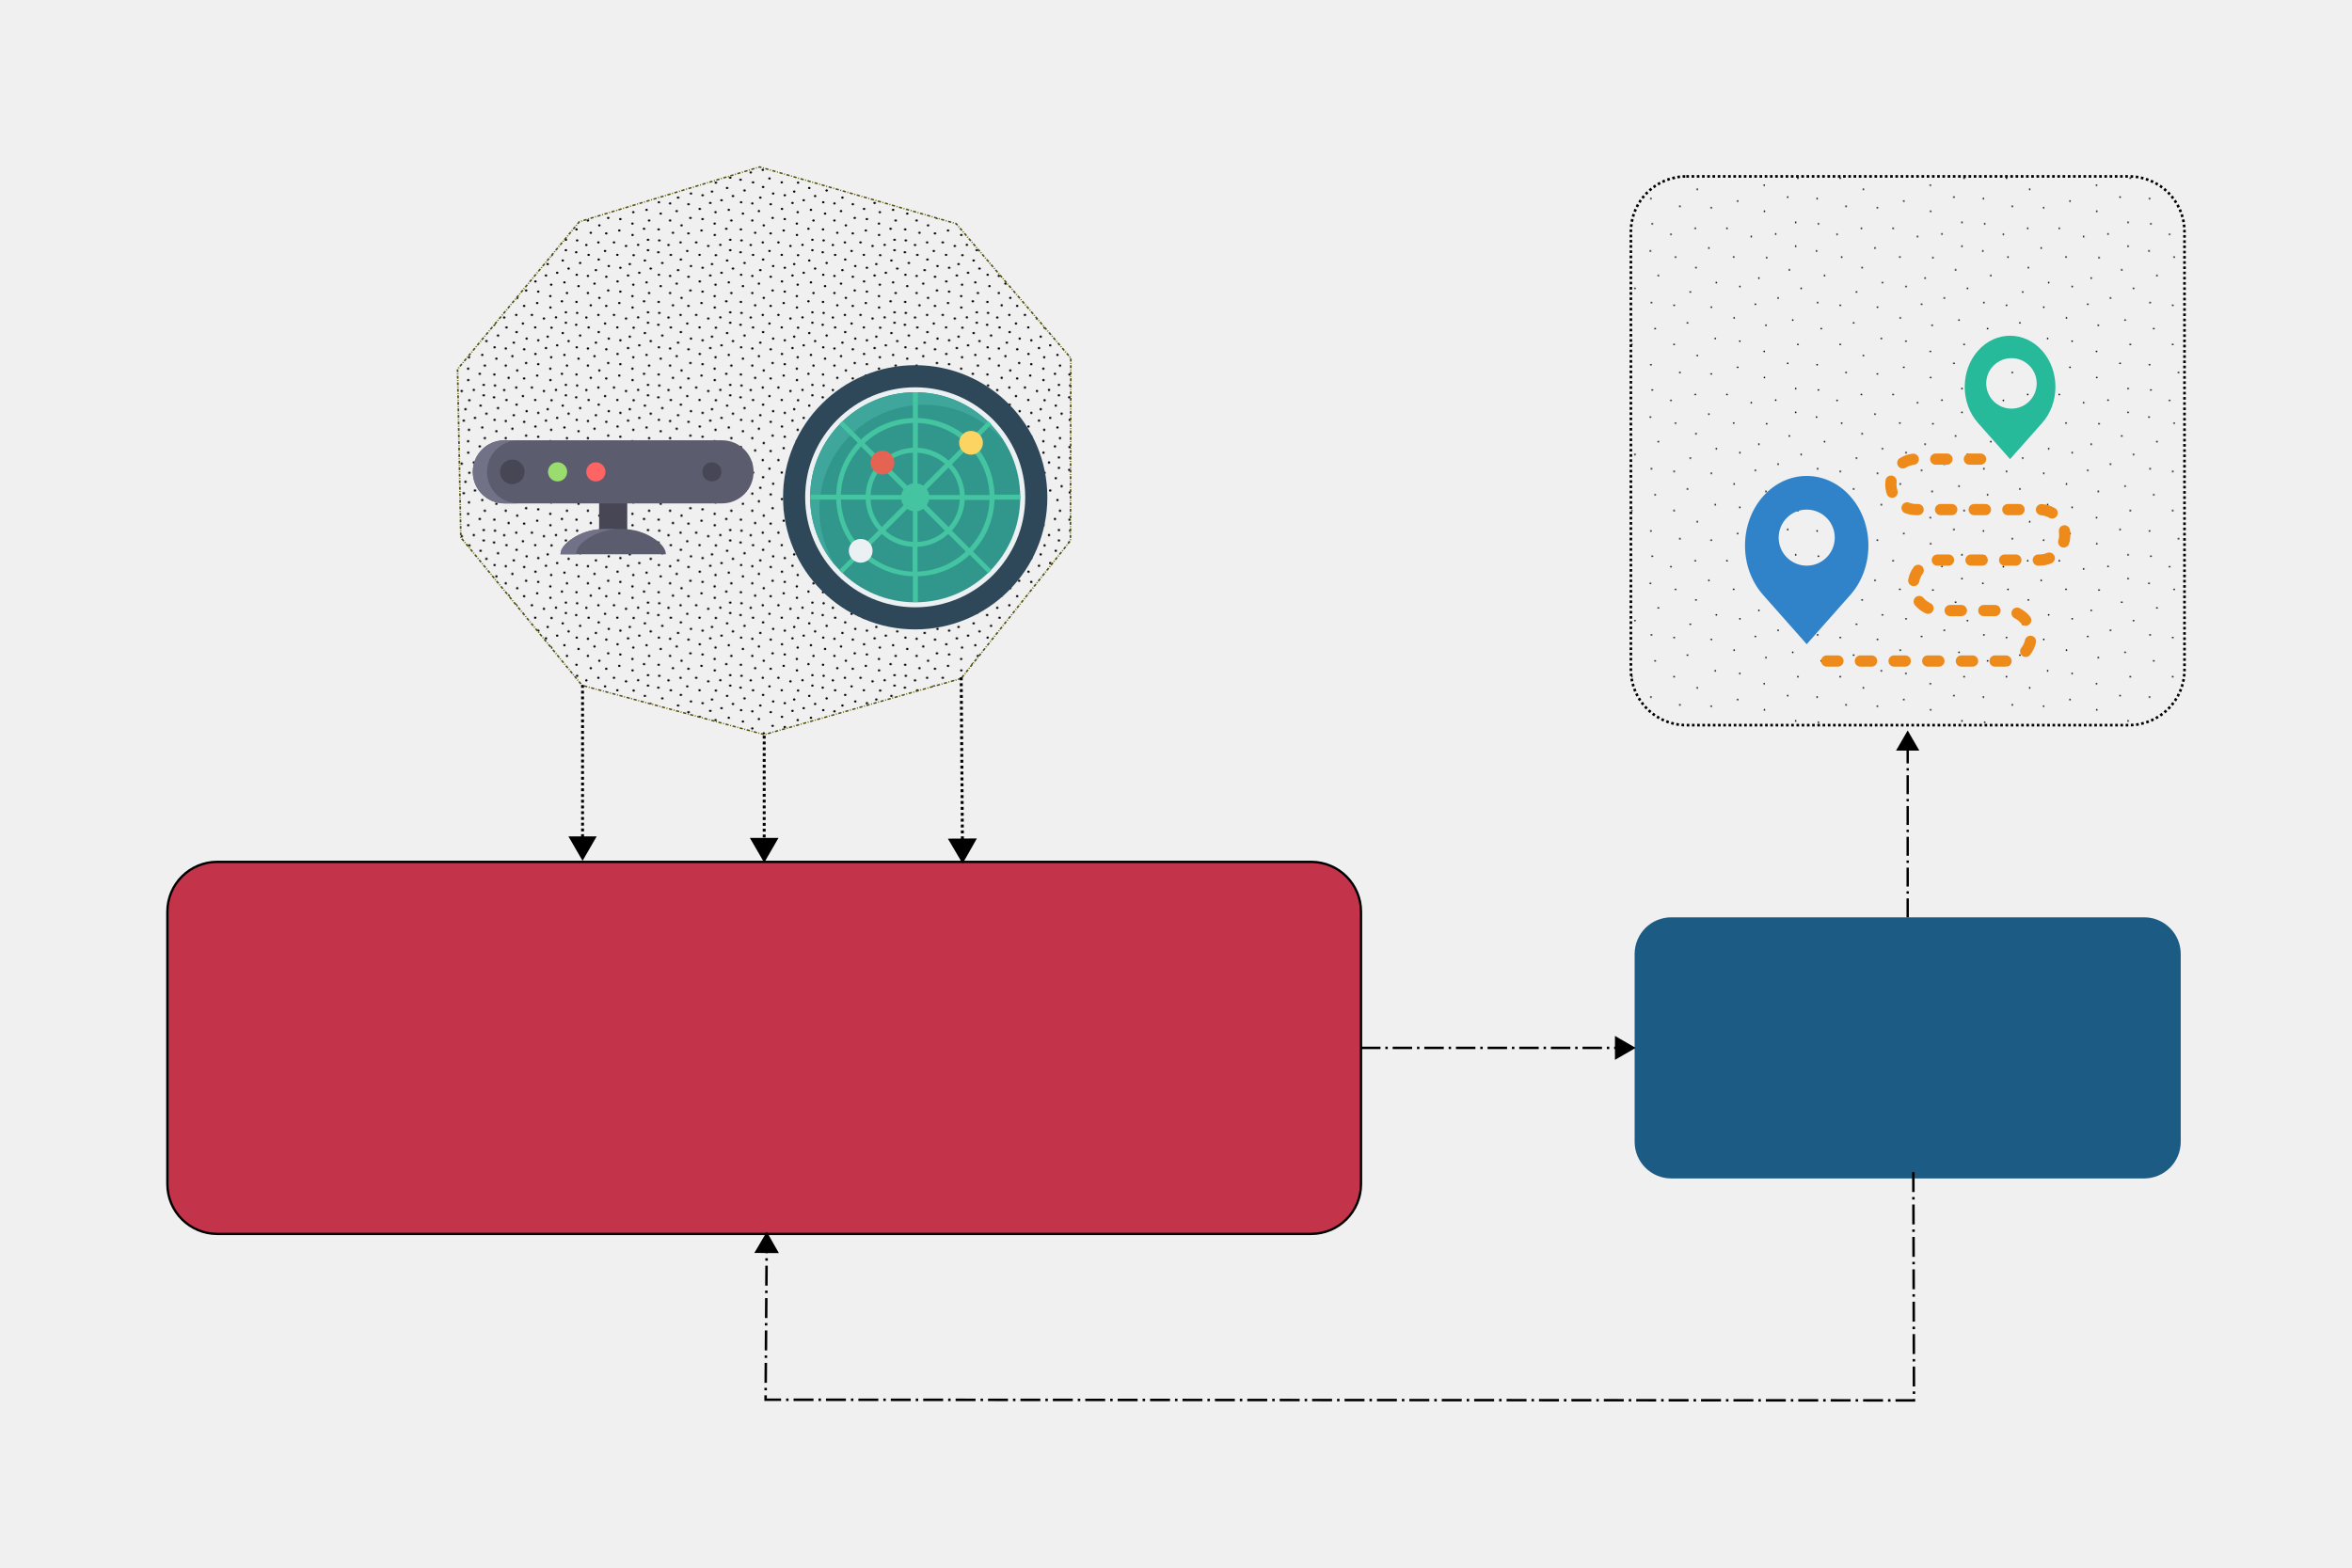
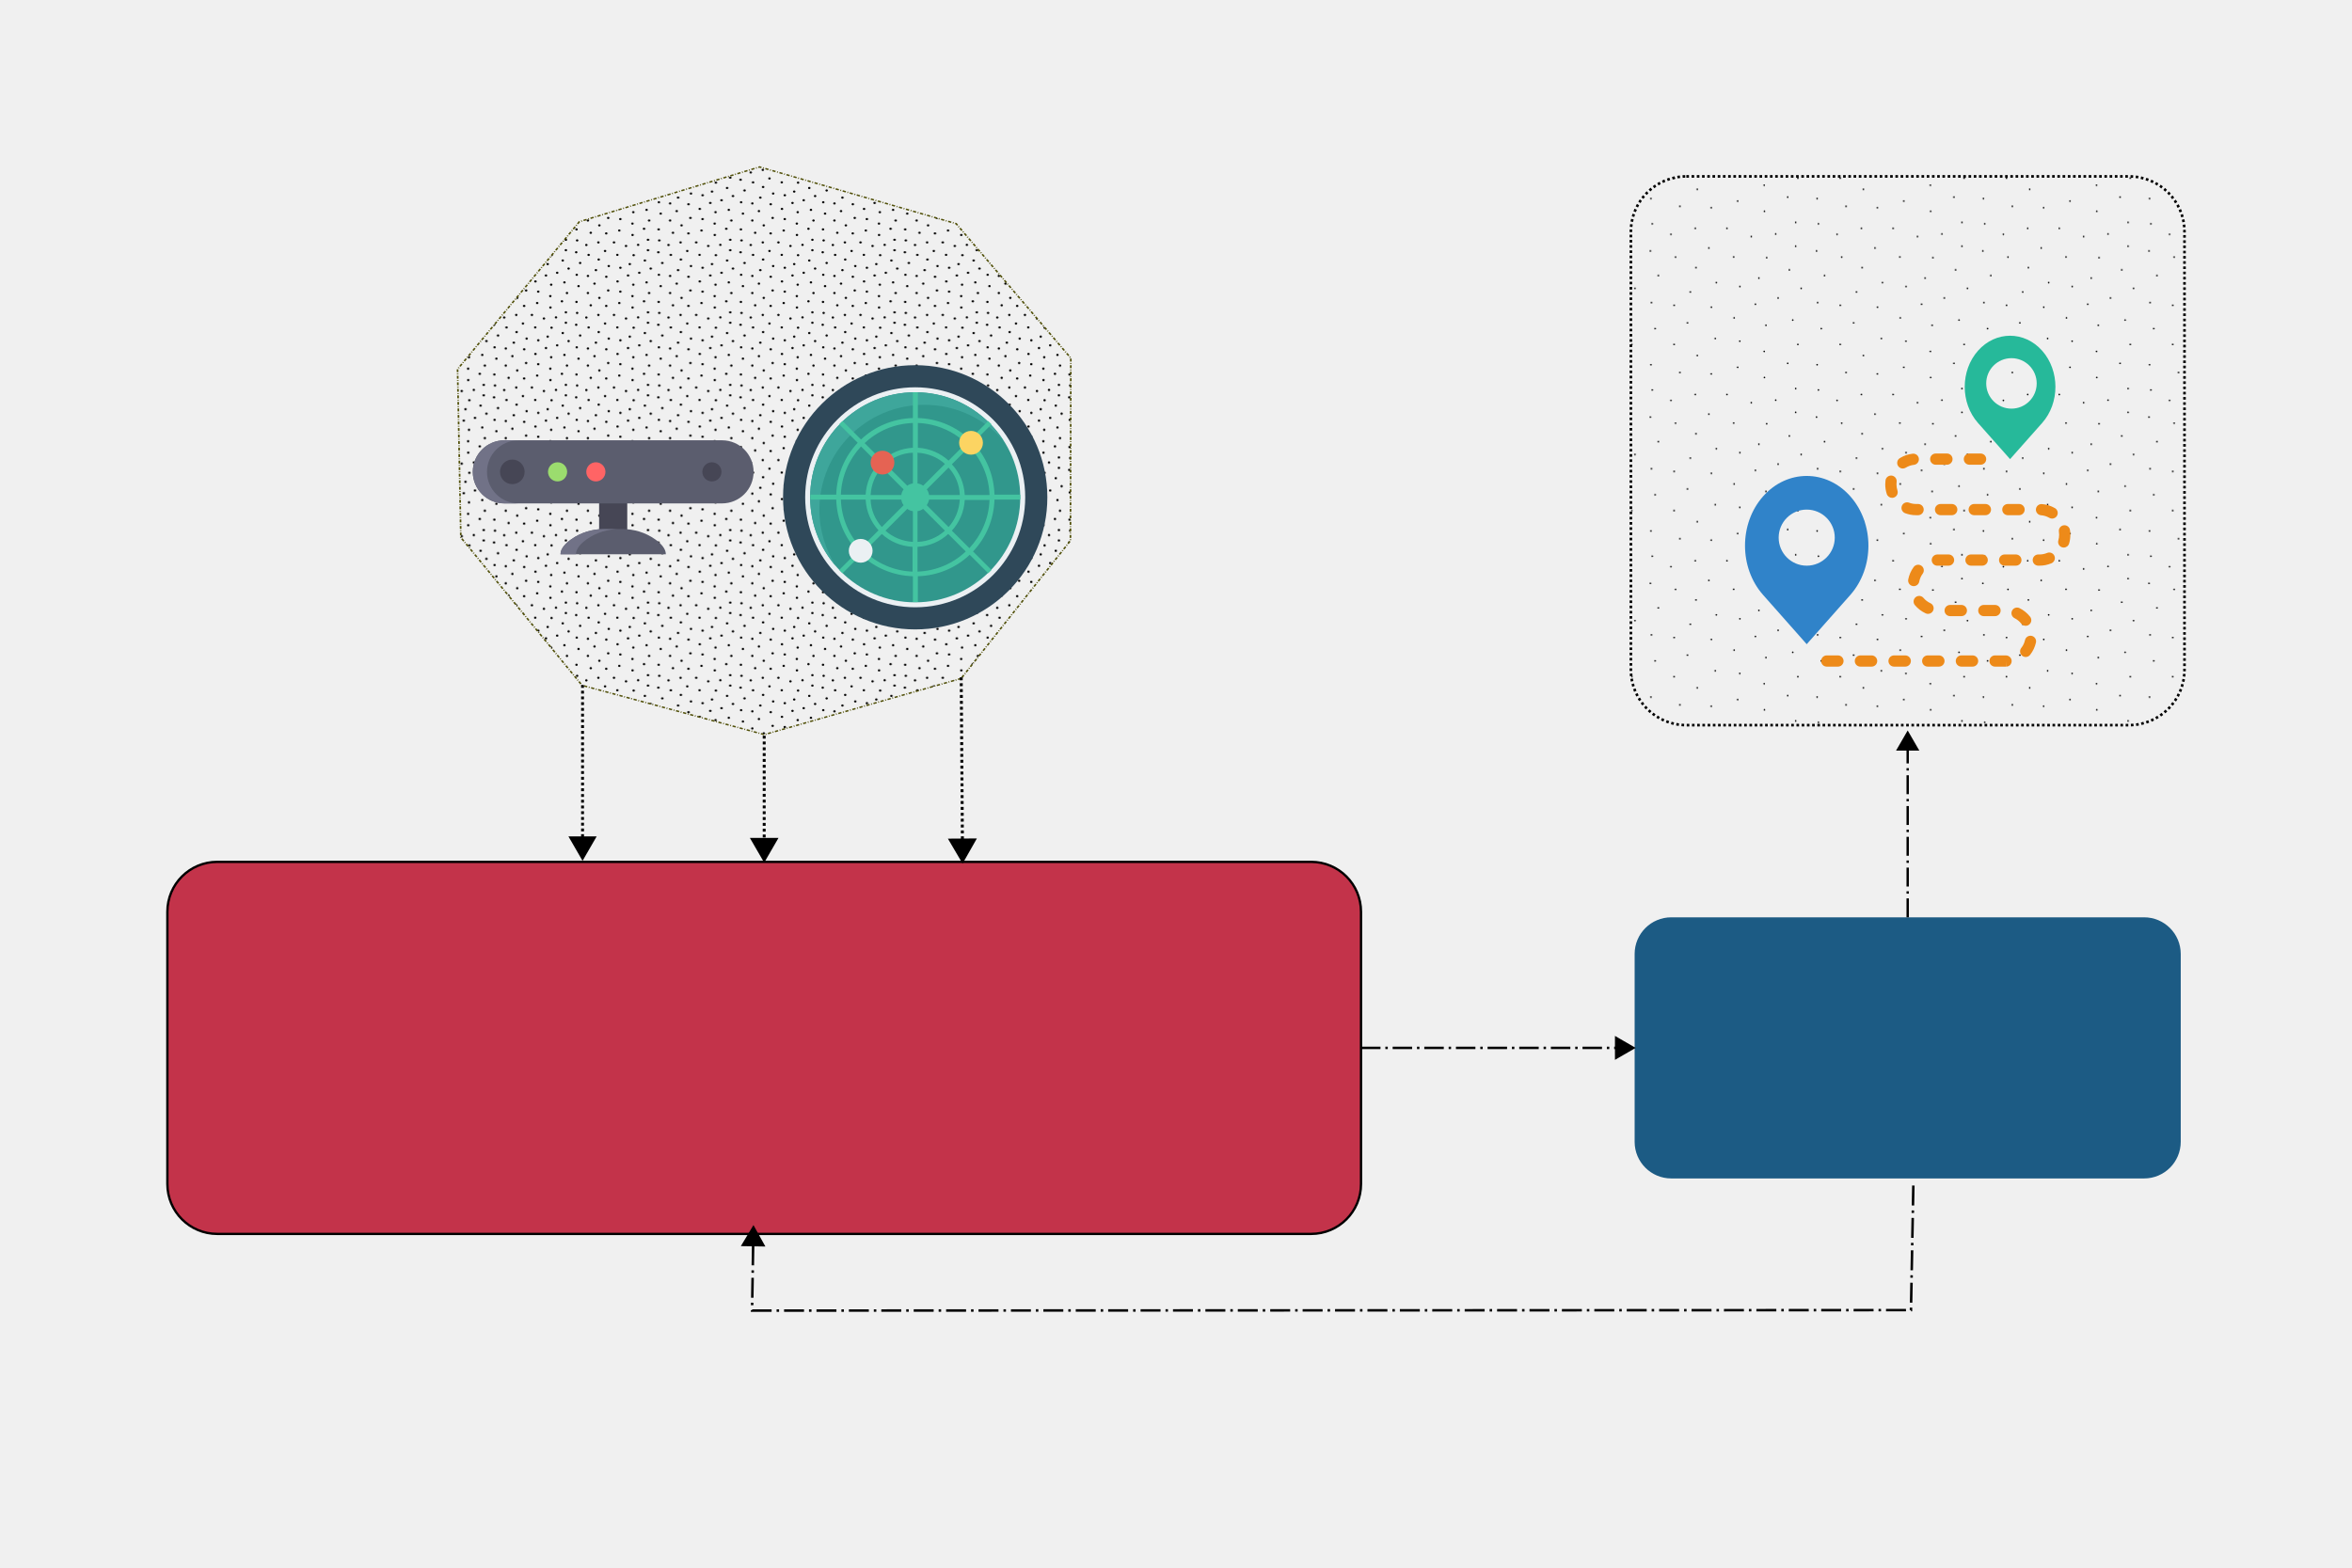
<svg xmlns="http://www.w3.org/2000/svg" width="1415.114" height="943.483" viewBox="0 0 1415.114 943.483" id="svg2" version="1.1">
  <defs id="defs4">
    <marker orient="auto" refY="0" refX="0" id="marker4745" style="overflow:visible">
      <path id="path4747" d="m 5.77,0 -8.65,5 0,-10 8.65,5 z" style="fill:#000000;fill-opacity:1;fill-rule:evenodd;stroke:#000000;stroke-width:1pt;stroke-opacity:1" transform="scale(0.8,0.8)" />
    </marker>
    <marker style="overflow:visible" id="marker7574" refX="0" refY="0" orient="auto">
      <path transform="scale(0.8,0.8)" style="fill:#000000;fill-opacity:1;fill-rule:evenodd;stroke:#000000;stroke-width:1pt;stroke-opacity:1" d="m 5.77,0 -8.65,5 0,-10 8.65,5 z" id="path7576" />
    </marker>
    <marker orient="auto" refY="0" refX="0" id="TriangleOutL" style="overflow:visible">
      <path id="path6606" d="m 5.77,0 -8.65,5 0,-10 8.65,5 z" style="fill:#000000;fill-opacity:1;fill-rule:evenodd;stroke:#000000;stroke-width:1pt;stroke-opacity:1" transform="scale(0.8,0.8)" />
    </marker>
    <marker orient="auto" refY="0" refX="0" id="marker7992" style="overflow:visible">
      <path id="path7994" d="m 5.77,0 -8.65,5 0,-10 8.65,5 z" style="fill:#000000;fill-opacity:1;fill-rule:evenodd;stroke:#000000;stroke-width:1pt;stroke-opacity:1" transform="scale(0.8,0.8)" />
    </marker>
    <pattern id="Polkadots-small" patternTransform="translate(0,0) scale(10,10)" height="10" width="10" patternUnits="userSpaceOnUse">
      <circle id="circle7082" r="0.05" cy="0.810" cx="2.567" style="fill:black;stroke:none" />
      <circle id="circle7084" r="0.05" cy="2.33" cx="3.048" style="fill:black;stroke:none" />
      <circle id="circle7086" r="0.05" cy="2.415" cx="4.418" style="fill:black;stroke:none" />
      <circle id="circle7088" r="0.05" cy="3.029" cx="1.844" style="fill:black;stroke:none" />
      <circle id="circle7090" r="0.05" cy="1.363" cx="6.08" style="fill:black;stroke:none" />
      <circle id="circle7092" r="0.05" cy="4.413" cx="5.819" style="fill:black;stroke:none" />
      <circle id="circle7094" r="0.05" cy="4.048" cx="4.305" style="fill:black;stroke:none" />
      <circle id="circle7096" r="0.05" cy="3.045" cx="5.541" style="fill:black;stroke:none" />
      <circle id="circle7098" r="0.05" cy="5.527" cx="4.785" style="fill:black;stroke:none" />
      <circle id="circle7100" r="0.05" cy="5.184" cx="2.667" style="fill:black;stroke:none" />
      <circle id="circle7102" r="0.05" cy="1.448" cx="7.965" style="fill:black;stroke:none" />
      <circle id="circle7104" r="0.05" cy="5.049" cx="7.047" style="fill:black;stroke:none" />
      <circle id="circle7106" r="0.05" cy="0.895" cx="4.340" style="fill:black;stroke:none" />
      <circle id="circle7108" r="0.05" cy="0.340" cx="7.125" style="fill:black;stroke:none" />
      <circle id="circle7110" r="0.05" cy="1.049" cx="9.553" style="fill:black;stroke:none" />
      <circle id="circle7112" r="0.05" cy="2.689" cx="7.006" style="fill:black;stroke:none" />
      <circle id="circle7114" r="0.05" cy="2.689" cx="8.909" style="fill:black;stroke:none" />
      <circle id="circle7116" r="0.05" cy="4.407" cx="9.315" style="fill:black;stroke:none" />
      <circle id="circle7118" r="0.05" cy="3.870" cx="7.820" style="fill:black;stroke:none" />
      <circle id="circle7120" r="0.05" cy="5.948" cx="8.270" style="fill:black;stroke:none" />
      <circle id="circle7122" r="0.05" cy="7.428" cx="7.973" style="fill:black;stroke:none" />
      <circle id="circle7124" r="0.05" cy="8.072" cx="9.342" style="fill:black;stroke:none" />
      <circle id="circle7126" r="0.05" cy="9.315" cx="8.206" style="fill:black;stroke:none" />
      <circle id="circle7128" r="0.05" cy="9.475" cx="9.682" style="fill:black;stroke:none" />
      <circle id="circle7130" r="0.05" cy="6.186" cx="9.688" style="fill:black;stroke:none" />
      <circle id="circle7132" r="0.05" cy="6.296" cx="3.379" style="fill:black;stroke:none" />
      <circle id="circle7134" r="0.05" cy="8.204" cx="2.871" style="fill:black;stroke:none" />
      <circle id="circle7136" r="0.05" cy="8.719" cx="4.59" style="fill:black;stroke:none" />
      <circle id="circle7138" r="0.05" cy="9.671" cx="3.181" style="fill:black;stroke:none" />
      <circle id="circle7140" r="0.05" cy="7.315" cx="5.734" style="fill:black;stroke:none" />
      <circle id="circle7142" r="0.05" cy="6.513" cx="6.707" style="fill:black;stroke:none" />
      <circle id="circle7144" r="0.05" cy="9.670" cx="5.730" style="fill:black;stroke:none" />
      <circle id="circle7146" r="0.05" cy="8.373" cx="6.535" style="fill:black;stroke:none" />
      <circle id="circle7148" r="0.05" cy="7.154" cx="4.37" style="fill:black;stroke:none" />
      <circle id="circle7150" r="0.05" cy="7.25" cx="0.622" style="fill:black;stroke:none" />
      <circle id="circle7152" r="0.05" cy="5.679" cx="0.831" style="fill:black;stroke:none" />
      <circle id="circle7154" r="0.05" cy="8.519" cx="1.257" style="fill:black;stroke:none" />
      <circle id="circle7156" r="0.05" cy="6.877" cx="1.989" style="fill:black;stroke:none" />
      <circle id="circle7158" r="0.05" cy="3.181" cx="0.374" style="fill:black;stroke:none" />
      <circle id="circle7160" r="0.05" cy="1.664" cx="1.166" style="fill:black;stroke:none" />
      <circle id="circle7162" r="0.05" cy="0.093" cx="1.151" style="fill:black;stroke:none" />
      <circle id="circle7164" r="0.05" cy="10.093" cx="1.151" style="fill:black;stroke:none" />
      <circle id="circle7166" r="0.05" cy="4.451" cx="1.302" style="fill:black;stroke:none" />
      <circle id="circle7168" r="0.05" cy="3.763" cx="3.047" style="fill:black;stroke:none" />
    </pattern>
    <marker style="overflow:visible" id="marker5670" refX="0" refY="0" orient="auto">
      <path transform="scale(0.8,0.8)" style="fill:#000000;fill-opacity:1;fill-rule:evenodd;stroke:#000000;stroke-width:1pt;stroke-opacity:1" d="m 5.77,0 -8.65,5 0,-10 8.65,5 z" id="path5672" />
    </marker>
    <marker style="overflow:visible" id="marker5570" refX="0" refY="0" orient="auto">
      <path transform="scale(0.8,0.8)" style="fill:#000000;fill-opacity:1;fill-rule:evenodd;stroke:#000000;stroke-width:1pt;stroke-opacity:1" d="m 5.77,0 -8.65,5 0,-10 8.65,5 z" id="path5572" />
    </marker>
    <marker style="overflow:visible" id="marker5476" refX="0" refY="0" orient="auto">
      <path transform="scale(0.8,0.8)" style="fill:#000000;fill-opacity:1;fill-rule:evenodd;stroke:#000000;stroke-width:1pt;stroke-opacity:1" d="m 5.77,0 -8.65,5 0,-10 8.65,5 z" id="path5478" />
    </marker>
    <marker style="overflow:visible" id="marker5280" refX="0" refY="0" orient="auto">
      <path transform="matrix(-0.8,0,0,-0.8,-10,0)" style="fill:#000000;fill-opacity:1;fill-rule:evenodd;stroke:#000000;stroke-width:1pt;stroke-opacity:1" d="M 0,0 5,-5 -12.5,0 5,5 0,0 Z" id="path5282" />
    </marker>
    <marker style="overflow:visible" id="marker5192" refX="0" refY="0" orient="auto">
      <path transform="matrix(-0.8,0,0,-0.8,-10,0)" style="fill:#000000;fill-opacity:1;fill-rule:evenodd;stroke:#000000;stroke-width:1pt;stroke-opacity:1" d="M 0,0 5,-5 -12.5,0 5,5 0,0 Z" id="path5194" />
    </marker>
    <marker style="overflow:visible" id="marker5008" refX="0" refY="0" orient="auto">
      <path transform="matrix(-1.1,0,0,-1.1,-1.1,0)" d="M 8.719,4.034 -2.207,0.016 8.719,-4.002 c -1.745,2.372 -1.735,5.617 -6e-7,8.035 z" style="fill:#000000;fill-opacity:1;fill-rule:evenodd;stroke:#000000;stroke-width:0.625;stroke-linejoin:round;stroke-opacity:1" id="path5010" />
    </marker>
    <marker style="overflow:visible" id="marker4926" refX="0" refY="0" orient="auto">
      <path transform="matrix(-1.1,0,0,-1.1,-1.1,0)" d="M 8.719,4.034 -2.207,0.016 8.719,-4.002 c -1.745,2.372 -1.735,5.617 -6e-7,8.035 z" style="fill:#000000;fill-opacity:1;fill-rule:evenodd;stroke:#000000;stroke-width:0.625;stroke-linejoin:round;stroke-opacity:1" id="path4928" />
    </marker>
    <pattern id="Polkadots-med" patternTransform="translate(0,0) scale(10,10)" height="10" width="10" patternUnits="userSpaceOnUse">
      <circle id="circle8665" r="0.15" cy="0.810" cx="2.567" style="fill:black;stroke:none" />
      <circle id="circle8667" r="0.15" cy="2.33" cx="3.048" style="fill:black;stroke:none" />
      <circle id="circle8669" r="0.15" cy="2.415" cx="4.418" style="fill:black;stroke:none" />
      <circle id="circle8671" r="0.15" cy="3.029" cx="1.844" style="fill:black;stroke:none" />
      <circle id="circle8673" r="0.15" cy="1.363" cx="6.08" style="fill:black;stroke:none" />
      <circle id="circle8675" r="0.15" cy="4.413" cx="5.819" style="fill:black;stroke:none" />
      <circle id="circle8677" r="0.15" cy="4.048" cx="4.305" style="fill:black;stroke:none" />
      <circle id="circle8679" r="0.15" cy="3.045" cx="5.541" style="fill:black;stroke:none" />
      <circle id="circle8681" r="0.15" cy="5.527" cx="4.785" style="fill:black;stroke:none" />
      <circle id="circle8683" r="0.15" cy="5.184" cx="2.667" style="fill:black;stroke:none" />
      <circle id="circle8685" r="0.15" cy="1.448" cx="7.965" style="fill:black;stroke:none" />
      <circle id="circle8687" r="0.15" cy="5.049" cx="7.047" style="fill:black;stroke:none" />
      <circle id="circle8689" r="0.15" cy="0.895" cx="4.340" style="fill:black;stroke:none" />
      <circle id="circle8691" r="0.15" cy="0.340" cx="7.125" style="fill:black;stroke:none" />
      <circle id="circle8693" r="0.15" cy="1.049" cx="9.553" style="fill:black;stroke:none" />
      <circle id="circle8695" r="0.15" cy="2.689" cx="7.006" style="fill:black;stroke:none" />
      <circle id="circle8697" r="0.15" cy="2.689" cx="8.909" style="fill:black;stroke:none" />
      <circle id="circle8699" r="0.15" cy="4.407" cx="9.315" style="fill:black;stroke:none" />
      <circle id="circle8701" r="0.15" cy="3.870" cx="7.820" style="fill:black;stroke:none" />
      <circle id="circle8703" r="0.15" cy="5.948" cx="8.270" style="fill:black;stroke:none" />
      <circle id="circle8705" r="0.15" cy="7.428" cx="7.973" style="fill:black;stroke:none" />
      <circle id="circle8707" r="0.15" cy="8.072" cx="9.342" style="fill:black;stroke:none" />
      <circle id="circle8709" r="0.15" cy="9.315" cx="8.206" style="fill:black;stroke:none" />
      <circle id="circle8711" r="0.15" cy="9.475" cx="9.682" style="fill:black;stroke:none" />
      <circle id="circle8713" r="0.15" cy="6.186" cx="9.688" style="fill:black;stroke:none" />
      <circle id="circle8715" r="0.15" cy="6.296" cx="3.379" style="fill:black;stroke:none" />
      <circle id="circle8717" r="0.15" cy="8.204" cx="2.871" style="fill:black;stroke:none" />
      <circle id="circle8719" r="0.15" cy="8.719" cx="4.59" style="fill:black;stroke:none" />
      <circle id="circle8721" r="0.15" cy="9.671" cx="3.181" style="fill:black;stroke:none" />
      <circle id="circle8723" r="0.15" cy="7.315" cx="5.734" style="fill:black;stroke:none" />
      <circle id="circle8725" r="0.15" cy="6.513" cx="6.707" style="fill:black;stroke:none" />
      <circle id="circle8727" r="0.15" cy="9.670" cx="5.730" style="fill:black;stroke:none" />
      <circle id="circle8729" r="0.15" cy="8.373" cx="6.535" style="fill:black;stroke:none" />
      <circle id="circle8731" r="0.15" cy="7.154" cx="4.37" style="fill:black;stroke:none" />
      <circle id="circle8733" r="0.15" cy="7.25" cx="0.622" style="fill:black;stroke:none" />
      <circle id="circle8735" r="0.15" cy="5.679" cx="0.831" style="fill:black;stroke:none" />
      <circle id="circle8737" r="0.15" cy="8.519" cx="1.257" style="fill:black;stroke:none" />
      <circle id="circle8739" r="0.15" cy="6.877" cx="1.989" style="fill:black;stroke:none" />
      <circle id="circle8741" r="0.15" cy="3.181" cx="0.374" style="fill:black;stroke:none" />
      <circle id="circle8743" r="0.15" cy="1.664" cx="1.166" style="fill:black;stroke:none" />
      <circle id="circle8745" r="0.15" cy="0.093" cx="1.151" style="fill:black;stroke:none" />
      <circle id="circle8747" r="0.15" cy="10.093" cx="1.151" style="fill:black;stroke:none" />
      <circle id="circle8749" r="0.15" cy="4.451" cx="1.302" style="fill:black;stroke:none" />
      <circle id="circle8751" r="0.15" cy="3.763" cx="3.047" style="fill:black;stroke:none" />
    </pattern>
    <marker orient="auto" refY="0" refX="0" id="EmptyTriangleOutL" style="overflow:visible">
      <path id="path4533" d="m 5.77,0 -8.65,5 0,-10 8.65,5 z" style="fill:#ffffff;fill-rule:evenodd;stroke:#000000;stroke-width:1pt;stroke-opacity:1" transform="matrix(0.8,0,0,0.8,-4.8,0)" />
    </marker>
    <marker orient="auto" refY="0" refX="0" id="Tail" style="overflow:visible">
      <g id="g4409" transform="scale(-1.2,-1.2)" style="fill:#000000;fill-opacity:1;stroke:#000000;stroke-opacity:1">
        <path id="path4411" d="M -3.805,-3.959 0.544,0" style="fill:#000000;fill-opacity:1;fill-rule:evenodd;stroke:#000000;stroke-width:0.8;stroke-linecap:round;stroke-opacity:1" />
        <path id="path4413" d="M -1.287,-3.959 3.062,0" style="fill:#000000;fill-opacity:1;fill-rule:evenodd;stroke:#000000;stroke-width:0.8;stroke-linecap:round;stroke-opacity:1" />
        <path id="path4415" d="M 1.305,-3.959 5.654,0" style="fill:#000000;fill-opacity:1;fill-rule:evenodd;stroke:#000000;stroke-width:0.8;stroke-linecap:round;stroke-opacity:1" />
        <path id="path4417" d="M -3.805,4.178 0.544,0.22" style="fill:#000000;fill-opacity:1;fill-rule:evenodd;stroke:#000000;stroke-width:0.8;stroke-linecap:round;stroke-opacity:1" />
        <path id="path4419" d="M -1.287,4.178 3.062,0.22" style="fill:#000000;fill-opacity:1;fill-rule:evenodd;stroke:#000000;stroke-width:0.8;stroke-linecap:round;stroke-opacity:1" />
        <path id="path4421" d="M 1.305,4.178 5.654,0.22" style="fill:#000000;fill-opacity:1;fill-rule:evenodd;stroke:#000000;stroke-width:0.8;stroke-linecap:round;stroke-opacity:1" />
      </g>
    </marker>
    <marker orient="auto" refY="0" refX="0" id="DotL" style="overflow:visible">
      <path id="path4434" d="m -2.5,-1 c 0,2.76 -2.24,5 -5,5 -2.76,0 -5,-2.24 -5,-5 0,-2.76 2.24,-5 5,-5 2.76,0 5,2.24 5,5 z" style="fill:#000000;fill-opacity:1;fill-rule:evenodd;stroke:#000000;stroke-width:1pt;stroke-opacity:1" transform="matrix(0.8,0,0,0.8,5.92,0.8)" />
    </marker>
    <marker orient="auto" refY="0" refX="0" id="marker4741" style="overflow:visible">
      <path id="path4743" d="M 0,0 5,-5 -12.5,0 5,5 0,0 Z" style="fill:#000000;fill-opacity:1;fill-rule:evenodd;stroke:#000000;stroke-width:1pt;stroke-opacity:1" transform="matrix(-0.8,0,0,-0.8,-10,0)" />
    </marker>
    <marker orient="auto" refY="0" refX="0" id="Arrow1Mend" style="overflow:visible">
      <path id="path4382" d="M 0,0 5,-5 -12.5,0 5,5 0,0 Z" style="fill:#000000;fill-opacity:1;fill-rule:evenodd;stroke:#000000;stroke-width:1pt;stroke-opacity:1" transform="matrix(-0.4,0,0,-0.4,-4,0)" />
    </marker>
  </defs>
  <g id="layer2" transform="translate(-38.21428,-328.3785)" />
  <g id="layer1" transform="translate(-38.21428,119.2593)">
    <flowRoot xml:space="preserve" id="flowRoot4180" style="font-style:normal;font-variant:normal;font-weight:normal;font-stretch:normal;font-size:40px;line-height:125%;font-family:Roboto;-inkscape-font-specification:'Roboto, Normal';text-align:center;letter-spacing:0px;word-spacing:0px;writing-mode:lr-tb;text-anchor:middle;fill:#000000;fill-opacity:1;stroke:none;stroke-width:1px;stroke-linecap:butt;stroke-linejoin:miter;stroke-opacity:1">
      <flowRegion id="flowRegion4182">
        <rect id="rect4184" width="440" height="81.429" x="324.286" y="169.809" style="font-style:normal;font-variant:normal;font-weight:normal;font-stretch:normal;font-size:40px;line-height:125%;font-family:Roboto;-inkscape-font-specification:'Roboto, Normal';text-align:center;writing-mode:lr-tb;text-anchor:middle" />
      </flowRegion>
      <flowPara id="flowPara4186" />
    </flowRoot>
    <path style="opacity:1;fill:url(#Polkadots-med);fill-opacity:1;stroke:#515009;stroke-width:2;stroke-linecap:butt;stroke-miterlimit:4;stroke-dasharray:4, 2, 1, 2;stroke-dashoffset:0;stroke-opacity:1" id="path7548" d="M 1011.394,127.912 771.99,205.227 550.168,137.35 402.657,-66.445 l -3.992,-231.941 148.237,-203.267 219.355,-75.47 239.126,78.169 139.561,185.298 -0.449,251.578 z" transform="matrix(0.4944206,0,0,0.4366462,116.405,233.1998)" />
    <g id="g4276" transform="translate(-32.46683,58.76438)">
      <rect y="340.634" x="171.382" height="223.885" width="718.17" id="rect3344" style="opacity:1;fill:#be1c35;fill-opacity:0.884;fill-rule:evenodd;stroke:#000000;stroke-width:1.401px;stroke-linecap:butt;stroke-linejoin:miter;stroke-opacity:1" ry="30" />
      <flowRoot transform="translate(11.43696,196.8391)" style="font-style:normal;font-variant:normal;font-weight:normal;font-stretch:normal;font-size:40px;line-height:125%;font-family:Roboto;-inkscape-font-specification:'Roboto, Normal';text-align:center;letter-spacing:0px;word-spacing:0px;writing-mode:lr-tb;text-anchor:middle;fill:#ffffff;fill-opacity:1;stroke:none;stroke-width:1px;stroke-linecap:butt;stroke-linejoin:miter;stroke-opacity:1" id="flowRoot4188" xml:space="preserve">
        <flowRegion id="flowRegion4190">
          <rect style="font-style:normal;font-variant:normal;font-weight:normal;font-stretch:normal;font-size:40px;line-height:125%;font-family:Roboto;-inkscape-font-specification:'Roboto, Normal';text-align:center;writing-mode:lr-tb;text-anchor:middle;fill:#ffffff;fill-opacity:1" y="162.666" x="284.286" height="55.714" width="460" id="rect4192" />
        </flowRegion>
        <flowPara id="flowPara4196">FRONT-END</flowPara>
      </flowRoot>
      <flowRoot transform="translate(-29.19243,287.4106)" style="font-style:italic;font-variant:normal;font-weight:normal;font-stretch:normal;font-size:27.5px;line-height:125%;font-family:Roboto;-inkscape-font-specification:'Roboto, Italic';text-align:center;letter-spacing:0px;word-spacing:0px;writing-mode:lr-tb;text-anchor:middle;fill:#ffffff;fill-opacity:1;stroke:none;stroke-width:1px;stroke-linecap:butt;stroke-linejoin:miter;stroke-opacity:1" id="flowRoot4216" xml:space="preserve">
        <flowRegion id="flowRegion4218">
          <rect style="font-style:italic;font-variant:normal;font-weight:normal;font-stretch:normal;font-size:27.5px;line-height:125%;font-family:Roboto;-inkscape-font-specification:'Roboto, Italic';text-align:center;writing-mode:lr-tb;text-anchor:middle;fill:#ffffff;fill-opacity:1" y="138.38" x="197.143" height="162.857" width="715.714" id="rect4220" />
        </flowRegion>
        <flowPara id="flowPara4264">Extracts interesting point from measurements (<flowSpan id="flowSpan4270" style="font-style:italic;font-variant:normal;font-weight:normal;font-stretch:normal;font-size:27.5px;line-height:125%;font-family:Roboto;-inkscape-font-specification:'Roboto, Italic';text-align:center;writing-mode:lr-tb;text-anchor:middle">features</flowSpan>)</flowPara>
        <flowPara id="flowPara4266">Tracks features close in time (<flowSpan id="flowSpan4272" style="font-style:italic;font-variant:normal;font-weight:normal;font-stretch:normal;font-size:27.5px;line-height:125%;font-family:Roboto;-inkscape-font-specification:'Roboto, Italic';text-align:center;writing-mode:lr-tb;text-anchor:middle">landmarks</flowSpan>)</flowPara>
        <flowPara id="flowPara4268">Finds features close in space (<flowSpan id="flowSpan4274" style="font-style:italic;font-variant:normal;font-weight:normal;font-stretch:normal;font-size:27.5px;line-height:125%;font-family:Roboto;-inkscape-font-specification:'Roboto, Italic';text-align:center;writing-mode:lr-tb;text-anchor:middle">loop closures</flowSpan>)</flowPara>
      </flowRoot>
    </g>
    <g id="g6973" transform="translate(436,73.45447)">
      <rect ry="22.055" y="359.315" x="585.714" height="157.143" width="328.571" id="rect4296" style="opacity:1;fill:#1c5b84;fill-opacity:1" />
      <g transform="translate(223.8189,-394.4758)" id="g4337">
        <flowRoot xml:space="preserve" id="flowRoot4298" style="font-style:normal;font-variant:normal;font-weight:normal;font-stretch:normal;font-size:40px;line-height:125%;font-family:Roboto;-inkscape-font-specification:'Roboto, Normal';text-align:center;letter-spacing:0px;word-spacing:0px;writing-mode:lr-tb;text-anchor:middle;fill:#ffffff;fill-opacity:1;stroke:none;stroke-width:1px;stroke-linecap:butt;stroke-linejoin:miter;stroke-opacity:1" transform="translate(-11.42046,301.1249)">
          <flowRegion id="flowRegion4300">
            <rect id="rect4302" width="414.286" height="64.286" x="330" y="474.094" style="fill:#ffffff;fill-opacity:1" />
          </flowRegion>
          <flowPara id="flowPara4304">BACK-END</flowPara>
        </flowRoot>
        <flowRoot xml:space="preserve" id="flowRoot4325" style="font-style:normal;font-variant:normal;font-weight:normal;font-stretch:normal;font-size:27.5px;line-height:125%;font-family:Roboto;-inkscape-font-specification:'Roboto, Normal';text-align:center;letter-spacing:0px;word-spacing:0px;writing-mode:lr-tb;text-anchor:middle;fill:#ffffff;fill-opacity:1;stroke:none;stroke-width:1px;stroke-linecap:butt;stroke-linejoin:miter;stroke-opacity:1" transform="translate(-21.0667,283.982)">
          <flowRegion id="flowRegion4327">
            <rect id="rect4329" width="264.286" height="82.857" x="414.286" y="554.094" style="font-style:normal;font-variant:normal;font-weight:normal;font-stretch:normal;font-size:27.5px;line-height:125%;font-family:Roboto;-inkscape-font-specification:'Roboto, Normal';text-align:center;writing-mode:lr-tb;text-anchor:middle;fill:#ffffff;fill-opacity:1" />
          </flowRegion>
          <flowPara id="flowPara6961">Graph optimization</flowPara>
        </flowRoot>
      </g>
    </g>
    <g id="g7218" transform="matrix(0.33,0,0,0.33,322.663,95.52512)" style="stroke-width:5.455;stroke-miterlimit:4;stroke-dasharray:none">
      <rect id="rect7164" height="97.77" width="51.293" style="fill:#464655;stroke-width:5.455;stroke-miterlimit:4;stroke-dasharray:none" y="240.678" x="230.356" />
      <path id="path7166" d="m 454.447,152.046 -396.895,0 C 25.767,152.046 0,177.814 0,209.599 l 0,0 c 0,31.785 25.767,57.552 57.552,57.552 l 396.895,0 c 31.785,0 57.552,-25.767 57.552,-57.552 l 0,0 C 512,177.814 486.232,152.046 454.447,152.046 Z" style="fill:#5b5d6e;stroke-width:5.455;stroke-miterlimit:4;stroke-dasharray:none" />
      <path id="path7168" d="m 25.916,209.599 0,0 c 0,-31.785 25.767,-57.552 57.552,-57.552 l -25.916,0 C 25.767,152.046 0,177.814 0,209.599 l 0,0 c 0,31.785 25.767,57.552 57.552,57.552 l 25.916,0 c -31.785,0 -57.552,-25.767 -57.552,-57.552 z" style="fill:#717287;stroke-width:5.455;stroke-miterlimit:4;stroke-dasharray:none" />
      <circle id="circle7170" r="22.444" cy="209.601" cx="72.113" style="fill:#464655;stroke-width:5.455;stroke-miterlimit:4;stroke-dasharray:none" />
      <circle id="circle7172" r="17.467" cy="209.601" cx="154.615" style="fill:#9bdc6e;stroke-width:5.455;stroke-miterlimit:4;stroke-dasharray:none" />
      <circle id="circle7174" r="17.467" cy="209.601" cx="436.014" style="fill:#464655;stroke-width:5.455;stroke-miterlimit:4;stroke-dasharray:none" />
      <circle id="circle7176" r="17.467" cy="209.601" cx="224.418" style="fill:#ff6465;stroke-width:5.455;stroke-miterlimit:4;stroke-dasharray:none" />
      <path id="path7178" d="m 332.351,332.524 c -17.443,-12.35 -38.454,-18.649 -59.828,-18.649 l -33.048,0 c -21.374,0 -42.383,6.3 -59.828,18.649 -10.737,7.601 -19.684,17.05 -19.684,27.429 l 192.071,0 c 0.001,-10.379 -8.946,-19.827 -19.683,-27.429 z" style="fill:#5b5d6e;stroke-width:5.455;stroke-miterlimit:4;stroke-dasharray:none" />
      <path id="path7180" d="m 207.818,332.524 c 17.443,-12.35 38.454,-18.649 59.828,-18.649 l -28.169,0 c -21.374,0 -42.383,6.3 -59.828,18.649 -10.737,7.601 -19.684,17.05 -19.684,27.429 l 28.169,0 c -10e-4,-10.379 8.947,-19.827 19.684,-27.429 z" style="fill:#717287;stroke-width:5.455;stroke-miterlimit:4;stroke-dasharray:none" />
      <g id="g7182" style="stroke-width:5.455;stroke-miterlimit:4;stroke-dasharray:none" />
      <g id="g7184" style="stroke-width:5.455;stroke-miterlimit:4;stroke-dasharray:none" />
      <g id="g7186" style="stroke-width:5.455;stroke-miterlimit:4;stroke-dasharray:none" />
      <g id="g7188" style="stroke-width:5.455;stroke-miterlimit:4;stroke-dasharray:none" />
      <g id="g7190" style="stroke-width:5.455;stroke-miterlimit:4;stroke-dasharray:none" />
      <g id="g7192" style="stroke-width:5.455;stroke-miterlimit:4;stroke-dasharray:none" />
      <g id="g7194" style="stroke-width:5.455;stroke-miterlimit:4;stroke-dasharray:none" />
      <g id="g7196" style="stroke-width:5.455;stroke-miterlimit:4;stroke-dasharray:none" />
      <g id="g7198" style="stroke-width:5.455;stroke-miterlimit:4;stroke-dasharray:none" />
      <g id="g7200" style="stroke-width:5.455;stroke-miterlimit:4;stroke-dasharray:none" />
      <g id="g7202" style="stroke-width:5.455;stroke-miterlimit:4;stroke-dasharray:none" />
      <g id="g7204" style="stroke-width:5.455;stroke-miterlimit:4;stroke-dasharray:none" />
      <g id="g7206" style="stroke-width:5.455;stroke-miterlimit:4;stroke-dasharray:none" />
      <g id="g7208" style="stroke-width:5.455;stroke-miterlimit:4;stroke-dasharray:none" />
      <g id="g7210" style="stroke-width:5.455;stroke-miterlimit:4;stroke-dasharray:none" />
    </g>
    <g id="g7498" transform="matrix(0.33,0,0,0.33,509.3466,100.4944)">
      <g id="g7424">
        <defs id="defs7426">
          <filter height="136.132" width="177.694" y="240.941" x="254.795" filterUnits="userSpaceOnUse" id="Adobe_OpacityMaskFilter">
            <feColorMatrix id="feColorMatrix7429" values="1 0 0 0 0  0 1 0 0 0  0 0 1 0 0  0 0 0 1 0" type="matrix" />
          </filter>
        </defs>
        <mask id="SVGID_4_" height="136.132" width="177.694" y="240.941" x="254.795" maskUnits="userSpaceOnUse" />
        <linearGradient gradientTransform="matrix(6.0235,0,0,-6.0235,321.8014,3688.599)" y2="576.432" x2="14.269" y1="560.402" x1="-1.761" gradientUnits="userSpaceOnUse" id="SVGID_2_">
          <stop id="stop7433" style="stop-color:#FFFFFF" offset="0" />
          <stop id="stop7435" style="stop-color:#000000" offset="1" />
        </linearGradient>
        <path mask="url(#SVGID_4_)" id="path7437" d="m 432.489,240.941 -177.694,0 3.012,18.673 117.459,117.459 c 0,0 57.223,-47.586 57.223,-136.132 z" style="fill:url(#SVGID_2_)" />
      </g>
      <circle id="circle7439" r="240.941" cy="240.941" cx="240.941" style="fill:#2f4859" />
      <circle id="circle7441" r="200.584" cy="240.941" cx="240.941" style="fill:#ebf0f3" />
      <circle id="circle7443" r="191.548" cy="240.941" cx="240.941" style="fill:#31978c" />
      <path id="path7445" d="m 66.259,263.831 c 0,-106.014 85.534,-191.548 191.548,-191.548 57.826,0 109.026,25.299 144.565,65.656 -34.334,-53.007 -93.365,-88.546 -161.431,-88.546 -106.014,0 -191.548,85.534 -191.548,191.548 0,48.188 18.071,92.16 46.984,125.892 C 77.704,336.715 66.259,301.779 66.259,263.831 Z" style="fill:#3ea69b" />
      <path id="path7447" d="m 432.489,245.158 0,-9.035 -46.984,0 C 384.3,199.379 369.844,166.25 346.352,141.554 l 33.732,-33.732 -6.024,-6.024 -33.732,33.732 C 315.632,112.038 282.502,97.582 245.759,96.377 l 0,-46.984 -9.035,0 0,46.984 c -36.744,1.205 -69.873,15.661 -94.569,39.153 l -33.732,-33.732 -6.024,6.024 33.732,33.732 C 112.639,166.25 98.183,199.38 96.978,236.123 l -46.983,0 0,9.035 46.984,0 c 1.205,36.744 15.661,69.873 39.153,94.569 l -33.732,33.732 6.024,6.024 33.732,-33.732 c 24.696,23.492 57.826,37.948 94.569,39.153 l 0,46.984 9.035,0 0,-46.984 c 36.744,-1.205 69.873,-15.661 94.569,-39.153 l 33.732,33.732 6.024,-6.024 -33.732,-33.732 c 23.492,-24.696 37.948,-57.826 39.153,-94.569 l 46.983,0 z m -56.018,-8.433 -45.176,0 c -1.205,-21.685 -9.638,-40.96 -23.492,-56.019 l 31.925,-31.925 c 21.684,22.89 35.538,53.61 36.743,87.944 z M 255.398,219.859 c -3.012,-2.409 -6.626,-3.614 -10.24,-4.216 l 0,-56.019 c 19.275,1.205 36.744,8.433 49.995,20.48 l -39.755,39.755 z m -18.673,-4.217 c -3.614,0.602 -7.228,1.807 -10.24,4.216 L 186.73,180.103 c 13.252,-12.047 30.72,-19.878 49.995,-20.48 l 0,56.019 z m -16.866,10.843 c -2.409,3.012 -3.614,6.626 -4.216,10.24 l -56.019,0 c 1.205,-19.275 8.433,-36.744 20.48,-49.995 l 39.755,39.755 z m -4.217,18.673 c 0.602,3.614 1.807,7.228 4.216,10.24 l -39.755,39.755 c -12.047,-13.252 -19.878,-30.72 -20.48,-49.995 l 56.019,0 z m 10.843,16.866 c 3.012,2.409 6.626,3.614 10.24,4.216 l 0,56.019 c -19.275,-1.205 -36.744,-8.433 -49.995,-20.48 l 39.755,-39.755 z m 18.673,4.216 c 3.614,-0.602 7.228,-1.807 10.24,-4.216 l 39.755,39.755 c -13.252,12.047 -30.72,19.878 -49.995,20.48 l 0,-56.019 z m 16.866,-10.842 c 1.807,-3.012 3.614,-6.626 4.216,-10.24 l 56.019,0 c -1.205,19.275 -8.433,36.744 -20.48,49.995 l -39.755,-39.755 z m 4.216,-18.673 c -0.602,-3.614 -1.807,-7.228 -4.216,-10.24 l 39.755,-39.755 c 12.047,13.252 19.878,30.72 20.48,49.995 l -56.019,0 z m 67.464,-94.57 -31.925,31.925 C 286.72,160.226 266.843,151.793 245.76,150.588 l 0,-45.176 c 33.732,1.204 64.452,15.059 87.944,36.743 z m -96.979,-36.743 0,45.176 c -21.685,1.205 -40.96,9.638 -56.019,23.492 l -31.925,-31.925 c 22.89,-21.684 53.61,-35.539 87.944,-36.743 z m -94.57,42.767 31.925,31.925 c -13.854,15.059 -22.287,34.936 -23.492,56.019 l -45.176,0 c 1.204,-33.732 15.059,-64.452 36.743,-87.944 z m -36.743,96.979 45.176,0 c 1.205,21.685 9.638,40.96 23.492,56.019 l -31.925,31.925 c -21.684,-22.89 -35.539,-53.61 -36.743,-87.944 z m 42.767,94.569 31.925,-31.925 c 15.059,13.854 34.334,22.287 56.019,23.492 l 0,45.176 c -33.732,-1.204 -64.452,-15.058 -87.944,-36.743 z m 96.979,36.744 0,-45.176 c 21.685,-1.205 40.96,-9.638 56.019,-23.492 l 31.925,31.925 c -22.89,21.684 -53.61,35.538 -87.944,36.743 z m 94.569,-42.767 -31.925,-31.925 c 13.854,-15.059 22.287,-34.936 23.492,-56.019 l 45.176,0 c -1.204,33.732 -15.058,64.452 -36.743,87.944 z" style="fill:#44c4a1" />
      <circle id="circle7449" r="21.685" cy="141.553" cx="342.739" style="fill:#fcd462" />
      <circle id="circle7451" r="21.685" cy="177.694" cx="181.308" style="fill:#e56353" />
      <circle id="circle7453" r="21.685" cy="338.522" cx="141.553" style="fill:#ebf0f3" />
      <path id="path7460" d="m 432.489,240.941 -177.694,0 3.012,18.673 117.459,117.459 c 0,0 57.223,-47.586 57.223,-136.132 z" style="fill:url(#SVGID_3_)" />
      <g id="g7462" />
      <g id="g7464" />
      <g id="g7466" />
      <g id="g7468" />
      <g id="g7470" />
      <g id="g7472" />
      <g id="g7474" />
      <g id="g7476" />
      <g id="g7478" />
      <g id="g7480" />
      <g id="g7482" />
      <g id="g7484" />
      <g id="g7486" />
      <g id="g7488" />
      <g id="g7490" />
    </g>
    <path style="fill:none;fill-rule:evenodd;stroke:#000000;stroke-width:1.727;stroke-linecap:butt;stroke-linejoin:miter;stroke-miterlimit:4;stroke-dasharray:1.727, 1.727;stroke-dashoffset:0;stroke-opacity:1;marker-end:url(#marker5570)" d="m 388.714,292.96 c 0,95.998 0,95.998 0,95.998" id="path3714" />
    <path style="fill:none;fill-rule:evenodd;stroke:#000000;stroke-width:1.772;stroke-linecap:butt;stroke-linejoin:miter;stroke-miterlimit:4;stroke-dasharray:1.772, 1.772;stroke-dashoffset:0;stroke-opacity:1;marker-end:url(#marker5476)" d="m 616.54,288.356 0.747,102.031" id="path3716" />
    <path style="fill:none;fill-rule:evenodd;stroke:#000000;stroke-width:1.749;stroke-linecap:butt;stroke-linejoin:miter;stroke-miterlimit:4;stroke-dasharray:1.749, 1.749;stroke-dashoffset:0;stroke-opacity:1;marker-end:url(#marker5670)" d="m 498,323.481 0,66.461" id="path3718" />
    <flowRoot xml:space="preserve" id="flowRoot5956" style="font-style:normal;font-variant:normal;font-weight:normal;font-stretch:normal;font-size:27.5px;line-height:125%;font-family:Roboto;-inkscape-font-specification:'Roboto, Normal';text-align:center;letter-spacing:0px;word-spacing:0px;writing-mode:lr-tb;text-anchor:middle;fill:#515009;fill-opacity:1;stroke:none;stroke-width:1px;stroke-linecap:butt;stroke-linejoin:miter;stroke-opacity:1" transform="translate(-268.8112,-78.81495)">
      <flowRegion id="flowRegion5958">
        <rect id="rect5960" width="223.244" height="66.67" x="654.579" y="92.858" style="font-style:normal;font-variant:normal;font-weight:normal;font-stretch:normal;font-size:27.5px;line-height:125%;font-family:Roboto;-inkscape-font-specification:'Roboto, Normal';text-align:center;writing-mode:lr-tb;text-anchor:middle;fill:#515009;fill-opacity:1" />
      </flowRegion>
      <flowPara id="flowPara6692">SENSORS</flowPara>
      <flowPara id="flowPara6694">MEASUREMENTS</flowPara>
    </flowRoot>
    <g id="g7957" transform="translate(388.1428,-661.0714)">
      <rect transform="translate(0,-447.6378)" ry="33.374" y="1095.6" x="631.315" height="330.228" width="333.085" id="rect6929" style="fill:url(#Polkadots-small);fill-opacity:1;stroke:#000000;stroke-width:1.572;stroke-miterlimit:4;stroke-dasharray:1.572, 1.572;stroke-dashoffset:0;stroke-opacity:1" />
      <flowRoot transform="translate(0.08866882,-447.6378)" style="font-style:normal;font-variant:normal;font-weight:normal;font-stretch:normal;font-size:40px;line-height:125%;font-family:Roboto;-inkscape-font-specification:'Roboto, Normal';text-align:center;letter-spacing:0px;word-spacing:0px;writing-mode:lr-tb;text-anchor:middle;fill:#515009;fill-opacity:1;stroke:none;stroke-width:1px;stroke-linecap:butt;stroke-linejoin:miter;stroke-opacity:1" id="flowRoot6953" xml:space="preserve">
        <flowRegion id="flowRegion6955">
          <rect style="font-style:normal;font-variant:normal;font-weight:normal;font-stretch:normal;font-size:40px;line-height:125%;font-family:Roboto;-inkscape-font-specification:'Roboto, Normal';text-align:center;writing-mode:lr-tb;text-anchor:middle;fill:#515009;fill-opacity:1" y="1112.857" x="645.714" height="54.286" width="302.857" id="rect6957" />
        </flowRegion>
        <flowPara id="flowPara6959">UPDATED MAP</flowPara>
      </flowRoot>
      <g transform="translate(47.85722,11.05139)" id="g6932">
        <g id="g6905" transform="matrix(3.375,0,0,3.375,650.4373,732.8001)">
          <path id="path6863" d="m 45.07,59 c -0.553,0 -1,-0.447 -1,-1 0,-0.553 0.447,-1 1,-1 L 47,57 c 0.553,0 1.035,0.447 1.035,0.999 0,0.553 -0.412,1 -0.965,1 l 0,-1 -0.029,1 L 45.07,59 Z m -4,0 -2,0 c -0.553,0 -1,-0.447 -1,-1 0,-0.553 0.447,-1 1,-1 l 2,0 c 0.553,0 1,0.447 1,1 0,0.553 -0.447,1 -1,1 z m -6,0 -2,0 c -0.553,0 -1,-0.447 -1,-1 0,-0.553 0.447,-1 1,-1 l 2,0 c 0.553,0 1,0.447 1,1 0,0.553 -0.447,1 -1,1 z m -6,0 -2,0 c -0.553,0 -1,-0.447 -1,-1 0,-0.553 0.447,-1 1,-1 l 2,0 c 0.553,0 1,0.447 1,1 0,0.553 -0.447,1 -1,1 z m -6,0 -2,0 c -0.553,0 -1,-0.447 -1,-1 0,-0.553 0.447,-1 1,-1 l 2,0 c 0.553,0 1,0.447 1,1 0,0.553 -0.447,1 -1,1 z m -6,0 -2,0 c -0.553,0 -1,-0.447 -1,-1 0,-0.553 0.447,-1 1,-1 l 2,0 c 0.553,0 1,0.447 1,1 0,0.553 -0.447,1 -1,1 z m 33.467,-1.718 c -0.216,0 -0.434,-0.07 -0.617,-0.214 -0.435,-0.342 -0.509,-0.971 -0.168,-1.404 0.325,-0.413 0.548,-0.882 0.663,-1.392 0.121,-0.539 0.656,-0.877 1.195,-0.756 0.539,0.121 0.877,0.656 0.756,1.195 -0.178,0.792 -0.538,1.549 -1.042,2.188 -0.197,0.252 -0.49,0.383 -0.787,0.383 z m 10e-4,-5.563 c -0.297,0 -0.59,-0.131 -0.787,-0.382 -0.32,-0.407 -0.734,-0.744 -1.197,-0.974 -0.494,-0.246 -0.696,-0.846 -0.45,-1.341 0.246,-0.494 0.844,-0.697 1.341,-0.45 0.727,0.361 1.376,0.89 1.879,1.528 0.341,0.434 0.267,1.063 -0.168,1.404 -0.183,0.144 -0.402,0.215 -0.618,0.215 z M 45.071,50 l -2,0 c -0.553,0 -1,-0.447 -1,-1 0,-0.553 0.447,-1 1,-1 l 2,0 c 0.553,0 1,0.447 1,1 0,0.553 -0.447,1 -1,1 z m -6,0 -2,0 c -0.553,0 -1,-0.447 -1,-1 0,-0.553 0.447,-1 1,-1 l 2,0 c 0.553,0 1,0.447 1,1 0,0.553 -0.447,1 -1,1 z m -5.942,-0.406 c -0.139,0 -0.28,-0.029 -0.415,-0.091 -0.736,-0.336 -1.402,-0.844 -1.927,-1.467 -0.355,-0.423 -0.301,-1.054 0.122,-1.409 0.423,-0.355 1.053,-0.301 1.409,0.122 0.334,0.397 0.759,0.721 1.228,0.936 0.502,0.229 0.723,0.822 0.493,1.325 -0.168,0.367 -0.53,0.584 -0.91,0.584 z M 30.58,44.65 c -0.063,0 -0.126,-0.006 -0.189,-0.018 -0.543,-0.104 -0.897,-0.629 -0.794,-1.171 0.155,-0.809 0.483,-1.556 0.973,-2.222 0.328,-0.445 0.953,-0.539 1.398,-0.213 0.445,0.328 0.54,0.954 0.213,1.398 -0.313,0.424 -0.521,0.899 -0.619,1.413 -0.093,0.48 -0.512,0.813 -0.982,0.813 z m 4.204,-3.645 c -0.533,0 -0.977,-0.421 -0.998,-0.959 -0.022,-0.552 0.406,-1.018 0.958,-1.04 C 34.829,39.002 34.914,39 35,39 l 1.785,0 c 0.553,0 1,0.447 1,1 0,0.553 -0.447,1 -1,1 l -1.959,0.004 c -0.014,0.001 -0.028,0.001 -0.042,0.001 z M 53,41 52.785,41 c -0.553,0 -1,-0.447 -1,-1 0,-0.553 0.447,-1 1,-1 L 53,39 c 0.469,0 0.923,-0.091 1.352,-0.271 0.505,-0.215 1.095,0.025 1.309,0.535 0.214,0.509 -0.025,1.095 -0.535,1.309 C 54.451,40.856 53.736,41 53,41 Z m -4.215,0 -2,0 c -0.553,0 -1,-0.447 -1,-1 0,-0.553 0.447,-1 1,-1 l 2,0 c 0.553,0 1,0.447 1,1 0,0.553 -0.447,1 -1,1 z m -6,0 -2,0 c -0.553,0 -1,-0.447 -1,-1 0,-0.553 0.447,-1 1,-1 l 2,0 c 0.553,0 1,0.447 1,1 0,0.553 -0.447,1 -1,1 z m 14.533,-3.23 c -0.093,0 -0.188,-0.013 -0.281,-0.04 -0.53,-0.155 -0.834,-0.711 -0.679,-1.241 0.094,-0.32 0.142,-0.652 0.142,-0.988 0.002,-0.192 -0.014,-0.374 -0.042,-0.552 -0.088,-0.545 0.283,-1.059 0.829,-1.146 0.543,-0.09 1.058,0.283 1.146,0.829 0.047,0.293 0.069,0.588 0.067,0.876 0,0.519 -0.074,1.04 -0.222,1.543 -0.128,0.436 -0.527,0.719 -0.96,0.719 z M 55.25,32.604 c -0.17,0 -0.343,-0.043 -0.501,-0.135 -0.453,-0.263 -0.947,-0.417 -1.47,-0.458 -0.551,-0.043 -0.962,-0.524 -0.919,-1.075 0.043,-0.552 0.526,-0.959 1.075,-0.919 0.823,0.064 1.604,0.308 2.317,0.722 0.478,0.277 0.641,0.89 0.363,1.367 -0.184,0.319 -0.52,0.498 -0.865,0.498 z M 49.357,32 l -2,0 c -0.553,0 -1,-0.447 -1,-1 0,-0.553 0.447,-1 1,-1 l 2,0 c 0.553,0 1,0.447 1,1 0,0.553 -0.447,1 -1,1 z m -6,0 -2,0 c -0.553,0 -1,-0.447 -1,-1 0,-0.553 0.447,-1 1,-1 l 2,0 c 0.553,0 1,0.447 1,1 0,0.553 -0.447,1 -1,1 z m -6,0 -2,0 c -0.553,0 -1,-0.447 -1,-1 0,-0.553 0.447,-1 1,-1 l 2,0 c 0.553,0 1,0.447 1,1 0,0.553 -0.447,1 -1,1 z m -6,0 L 31,32 c -0.678,-0.001 -1.337,-0.123 -1.963,-0.361 -0.516,-0.197 -0.774,-0.775 -0.578,-1.291 0.198,-0.517 0.779,-0.773 1.291,-0.578 0.398,0.152 0.819,0.229 1.252,0.23 l 0.355,0 c 0.553,0 1,0.447 1,1 0,0.553 -0.447,1 -1,1 z m -4.633,-3.095 c -0.42,0 -0.812,-0.267 -0.95,-0.688 -0.182,-0.552 -0.273,-1.13 -0.273,-1.718 10e-4,-0.238 0.016,-0.469 0.044,-0.694 0.068,-0.546 0.552,-0.931 1.117,-0.867 0.548,0.068 0.937,0.569 0.867,1.117 -0.019,0.147 -0.027,0.298 -0.028,0.449 0,0.37 0.059,0.737 0.174,1.088 0.172,0.524 -0.113,1.09 -0.638,1.263 -0.104,0.035 -0.21,0.05 -0.313,0.05 z m 1.904,-5.229 c -0.334,0 -0.66,-0.167 -0.85,-0.471 -0.292,-0.469 -0.149,-1.086 0.319,-1.378 0.7,-0.437 1.472,-0.703 2.294,-0.794 0.553,-0.057 1.043,0.336 1.104,0.885 0.061,0.549 -0.336,1.043 -0.885,1.104 -0.521,0.058 -1.011,0.227 -1.454,0.503 -0.165,0.102 -0.347,0.151 -0.528,0.151 z M 42.5,23 l -2,0 c -0.553,0 -1,-0.447 -1,-1 0,-0.553 0.447,-1 1,-1 l 2,0 c 0.553,0 1,0.447 1,1 0,0.553 -0.447,1 -1,1 z m -6,0 -2,0 c -0.553,0 -1,-0.447 -1,-1 0,-0.553 0.447,-1 1,-1 l 2,0 c 0.553,0 1,0.447 1,1 0,0.553 -0.447,1 -1,1 z" style="fill:#ed8a19" />
          <path id="path6865" d="m 53.47,2.669 0,0 c -3.157,-3.559 -8.276,-3.559 -11.433,0 l 0,0 c -3.157,3.559 -3.157,9.328 0,12.887 L 47.753,22 53.469,15.556 C 56.627,11.998 56.627,6.228 53.47,2.669 Z M 48,13 C 45.515,13 43.5,10.985 43.5,8.5 43.5,6.015 45.515,4 48,4 c 2.485,0 4.5,2.015 4.5,4.5 0,2.485 -2.015,4.5 -4.5,4.5 z" style="fill:#26b99a" />
          <path id="path6867" d="m 19.278,28.64 c -4.296,-4.853 -11.261,-4.853 -15.556,0 l 0,0 c -4.296,4.853 -4.296,12.721 0,17.573 L 11.5,55 19.278,46.213 c 4.296,-4.853 4.296,-12.721 0,-17.573 z M 11.5,41 c -2.761,0 -5,-2.239 -5,-5 0,-2.761 2.239,-5 5,-5 2.761,0 5,2.239 5,5 0,2.761 -2.239,5 -5,5 z" style="fill:#3083c9" />
          <g id="g6869" />
          <g id="g6871" />
          <g id="g6873" />
          <g id="g6875" />
          <g id="g6877" />
          <g id="g6879" />
          <g id="g6881" />
          <g id="g6883" />
          <g id="g6885" />
          <g id="g6887" />
          <g id="g6889" />
          <g id="g6891" />
          <g id="g6893" />
          <g id="g6895" />
          <g id="g6897" />
        </g>
      </g>
    </g>
    <path style="fill:none;fill-rule:evenodd;stroke:#000000;stroke-width:1.465;stroke-linecap:butt;stroke-linejoin:miter;stroke-miterlimit:4;stroke-dasharray:11.716, 2.929, 1.465, 2.929;stroke-dashoffset:0;stroke-opacity:1;marker-end:url(#TriangleOutL)" d="m 857.085,511.341 156.941,0" id="path7550" />
    <path style="fill:none;fill-rule:evenodd;stroke:#000000;stroke-width:1.425;stroke-linecap:butt;stroke-linejoin:miter;stroke-miterlimit:4;stroke-dasharray:11.399, 2.85, 1.425, 2.85;stroke-dashoffset:0;stroke-opacity:1;marker-end:url(#marker7574)" d="m 1186,432.769 0,-104.351" id="path7566" />
-     <path style="fill:none;fill-rule:evenodd;stroke:#000000;stroke-width:1.5;stroke-linecap:butt;stroke-linejoin:miter;stroke-miterlimit:4;stroke-dasharray:12, 3, 1.5, 3;stroke-dashoffset:0;stroke-opacity:1;marker-end:url(#marker4745)" d="m 1189.4,586.092 0.389,137.381 -690.949,-0.4 0.652,-92.534" id="path4737" />
+     <path style="fill:none;fill-rule:evenodd;stroke:#000000;stroke-width:1.5;stroke-linecap:butt;stroke-linejoin:miter;stroke-miterlimit:4;stroke-dasharray:12, 3, 1.5, 3;stroke-dashoffset:0;stroke-opacity:1;marker-end:url(#marker4745)" d="m 1189.4,594.173 -1.422,74.969 -697.267,0.3 0.7,-42.944" id="path4737" />
  </g>
</svg>
